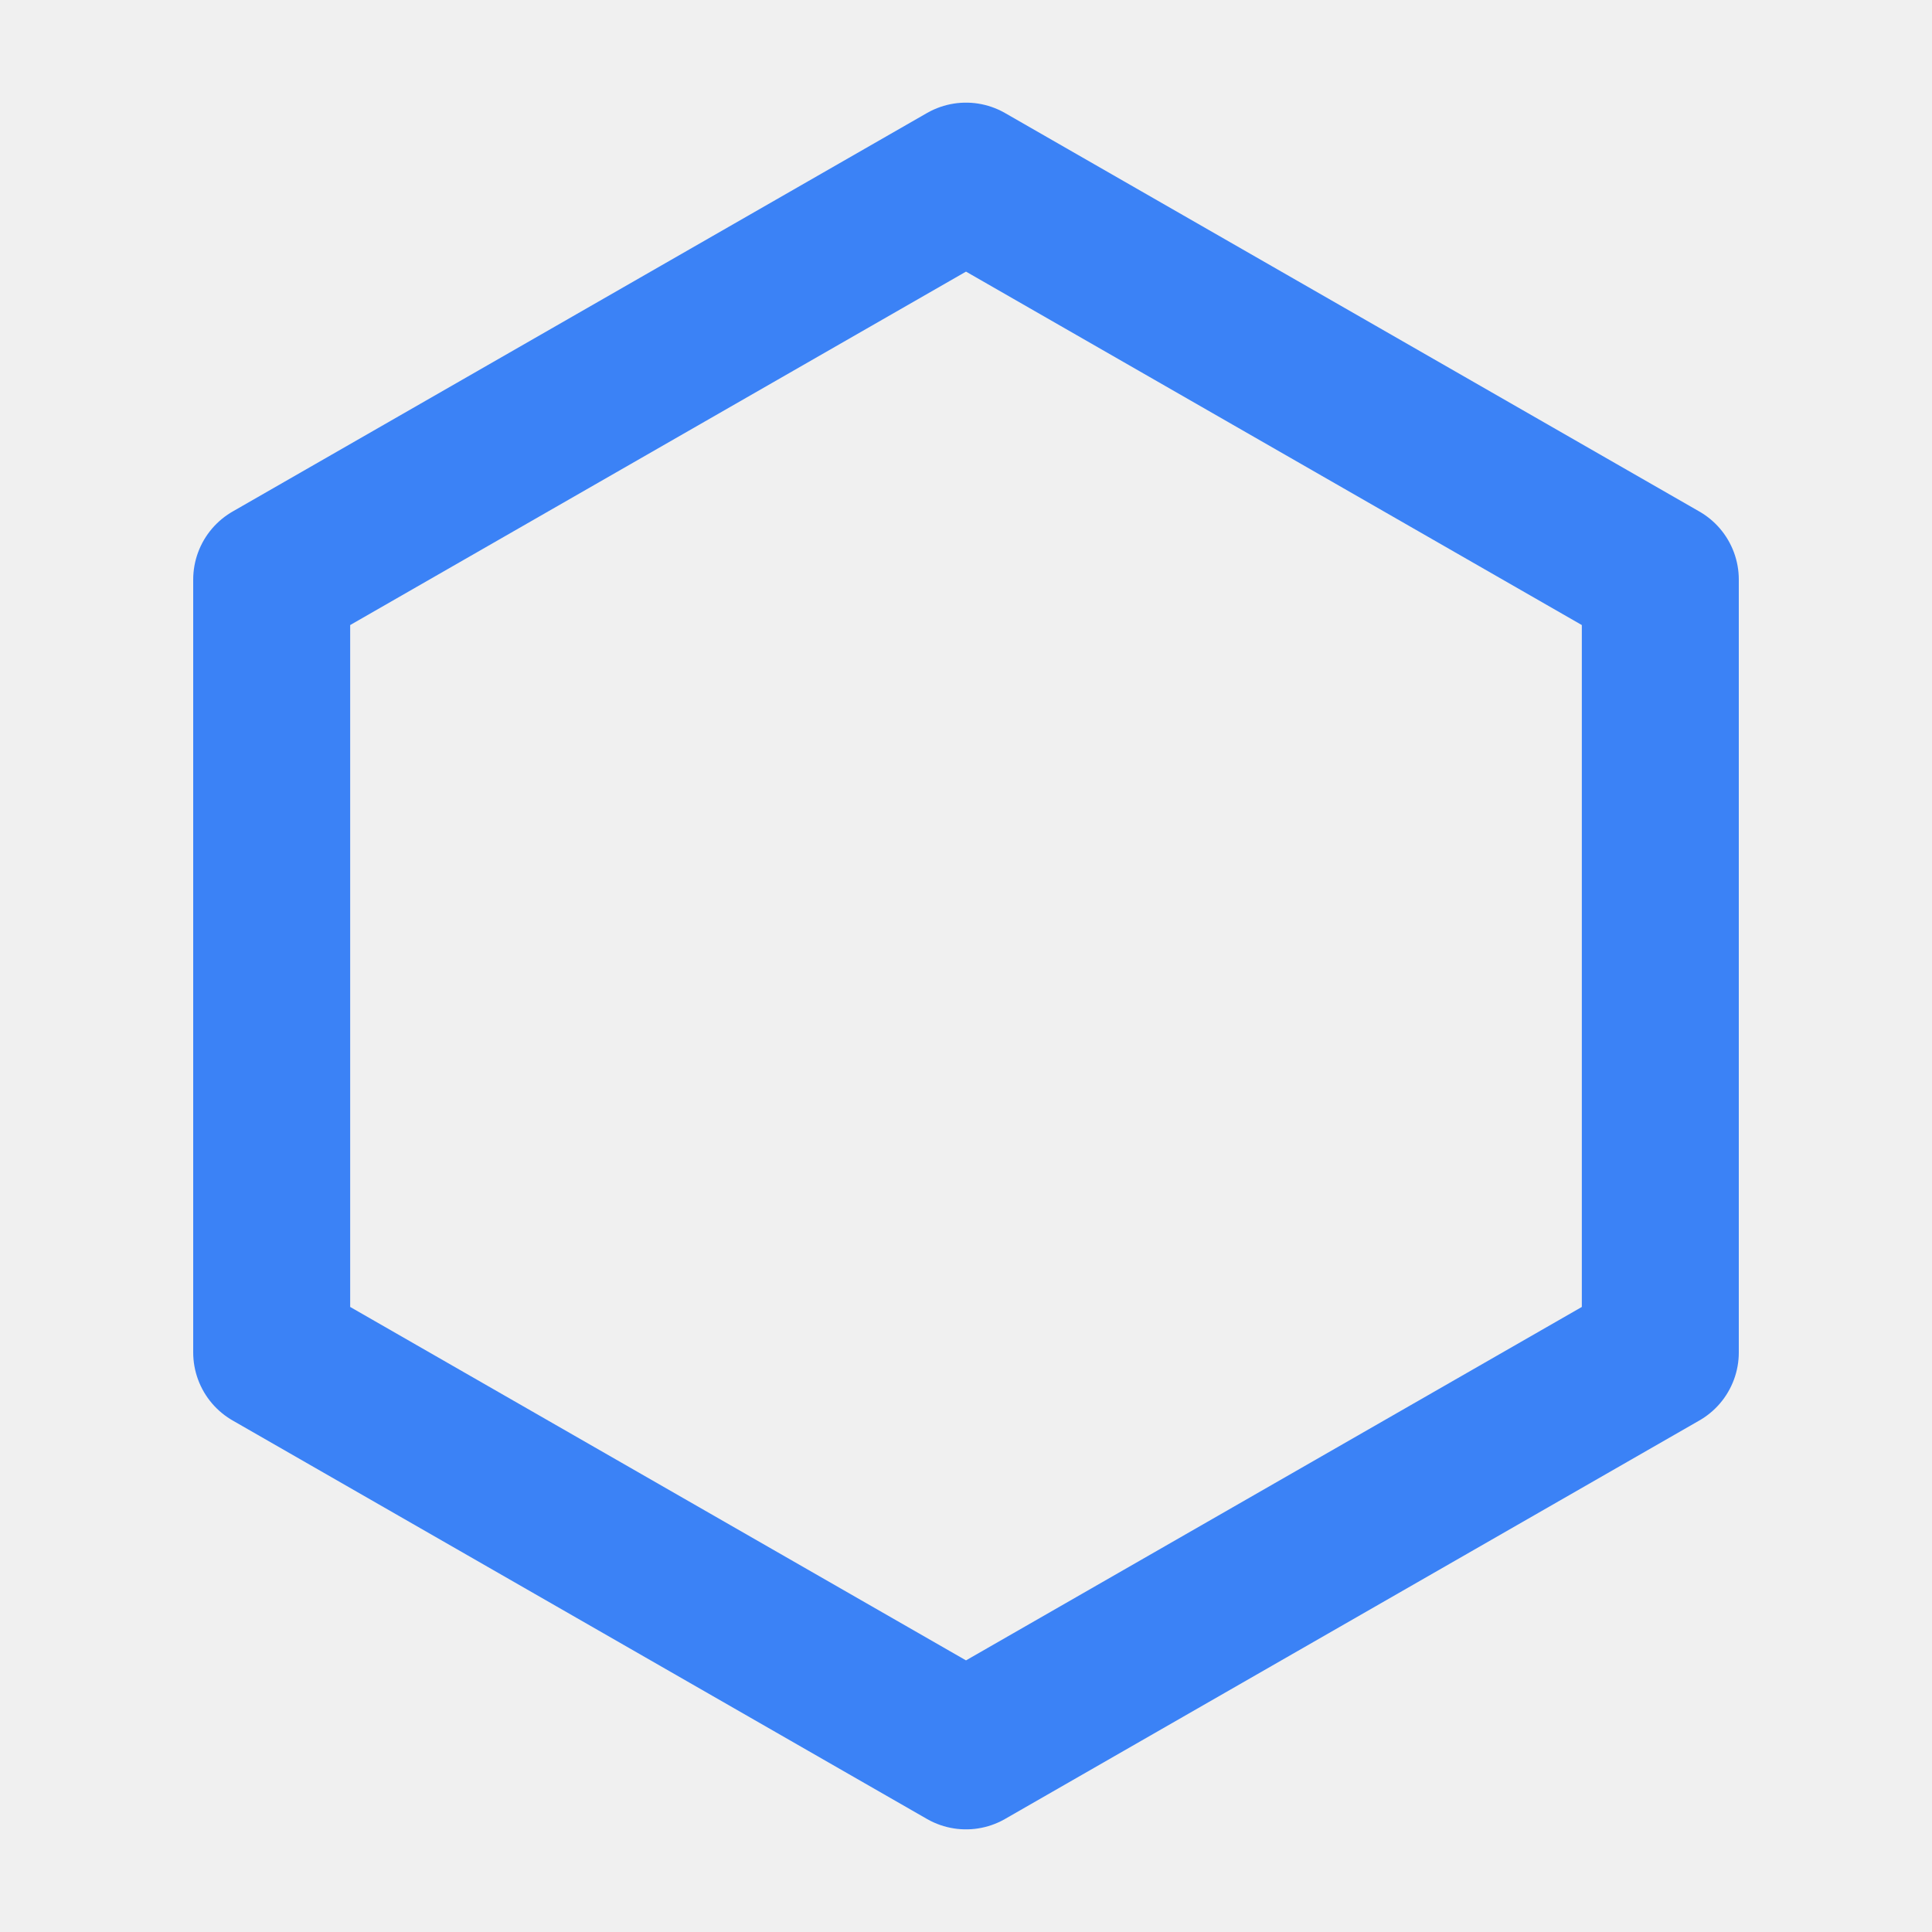
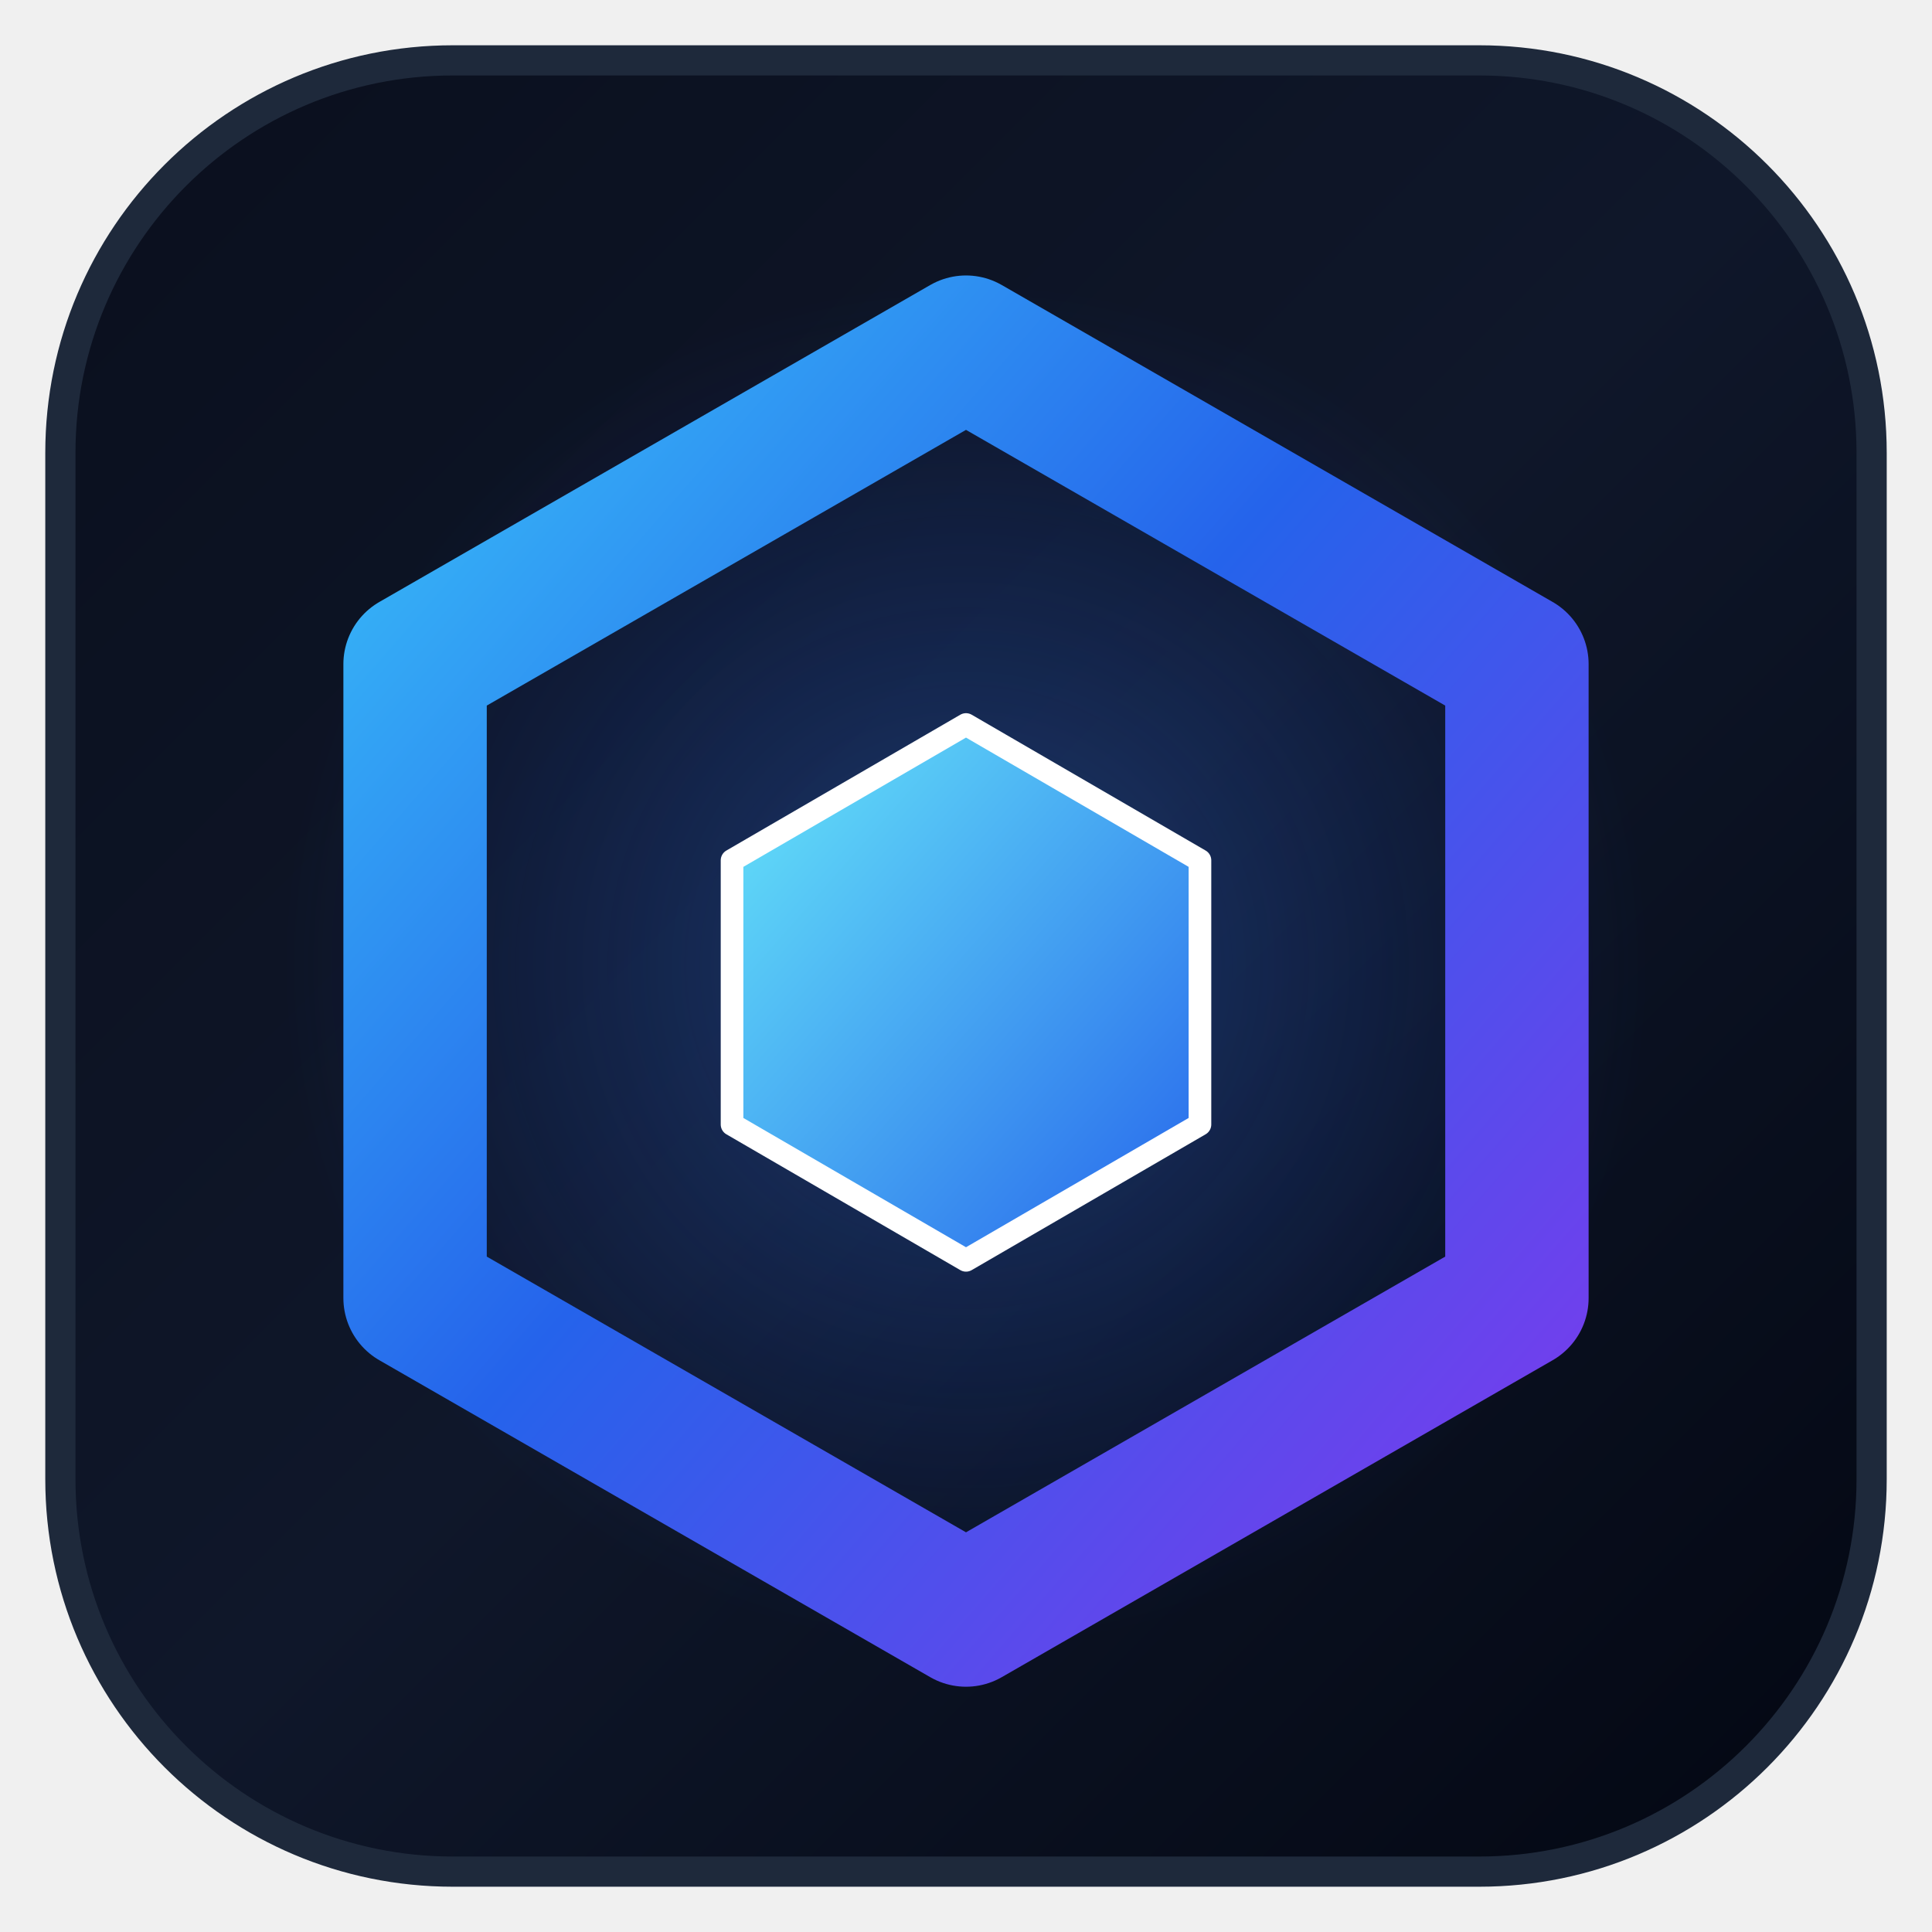
- <svg xmlns="http://www.w3.org/2000/svg" viewBox="0 0 32 32" fill="none">
-   <polygon points="16 3 27.5 9.6 27.5 22.4 16 29 4.5 22.4 4.5 9.6" stroke="#3b82f6" stroke-width="2.6" stroke-linecap="round" stroke-linejoin="round" />
+ <svg xmlns="http://www.w3.org/2000/svg" viewBox="0 0 512 512" width="512" height="512">
+   <defs>
+     <linearGradient id="bgGrad" x1="0%" y1="0%" x2="100%" y2="100%">
+       <stop offset="0%" stop-color="#0a0f1d" />
+       <stop offset="50%" stop-color="#0f172a" />
+       <stop offset="100%" stop-color="#030712" />
+     </linearGradient>
+     <linearGradient id="hexGrad" x1="0%" y1="0%" x2="100%" y2="100%">
+       <stop offset="0%" stop-color="#38bdf8" />
+       <stop offset="45%" stop-color="#2563eb" />
+       <stop offset="100%" stop-color="#7c3aed" />
+     </linearGradient>
+     <linearGradient id="coreGrad" x1="0%" y1="0%" x2="100%" y2="100%">
+       <stop offset="0%" stop-color="#67e8f9" />
+       <stop offset="100%" stop-color="#2563eb" />
+     </linearGradient>
+     <radialGradient id="ambientGlow" cx="50%" cy="50%" r="50%">
+       <stop offset="0%" stop-color="#3b82f6" stop-opacity="0.35" />
+       <stop offset="100%" stop-color="#1d4ed8" stop-opacity="0" />
+     </radialGradient>
+   </defs>
+   <rect x="16" y="16" width="480" height="480" rx="104" fill="url(#bgGrad)" stroke="#1e293b" stroke-width="8" />
+   <circle cx="256" cy="256" r="180" fill="url(#ambientGlow)" />
+   <polygon points="256,92 402,176 402,344 256,428 110,344 110,176" fill="none" stroke="url(#hexGrad)" stroke-width="38" stroke-linejoin="round" stroke-linecap="round" />
+   <polygon points="256,192 318,228 318,298 256,334 194,298 194,228" fill="url(#coreGrad)" stroke="#ffffff" stroke-width="6" stroke-linejoin="round" />
</svg>
